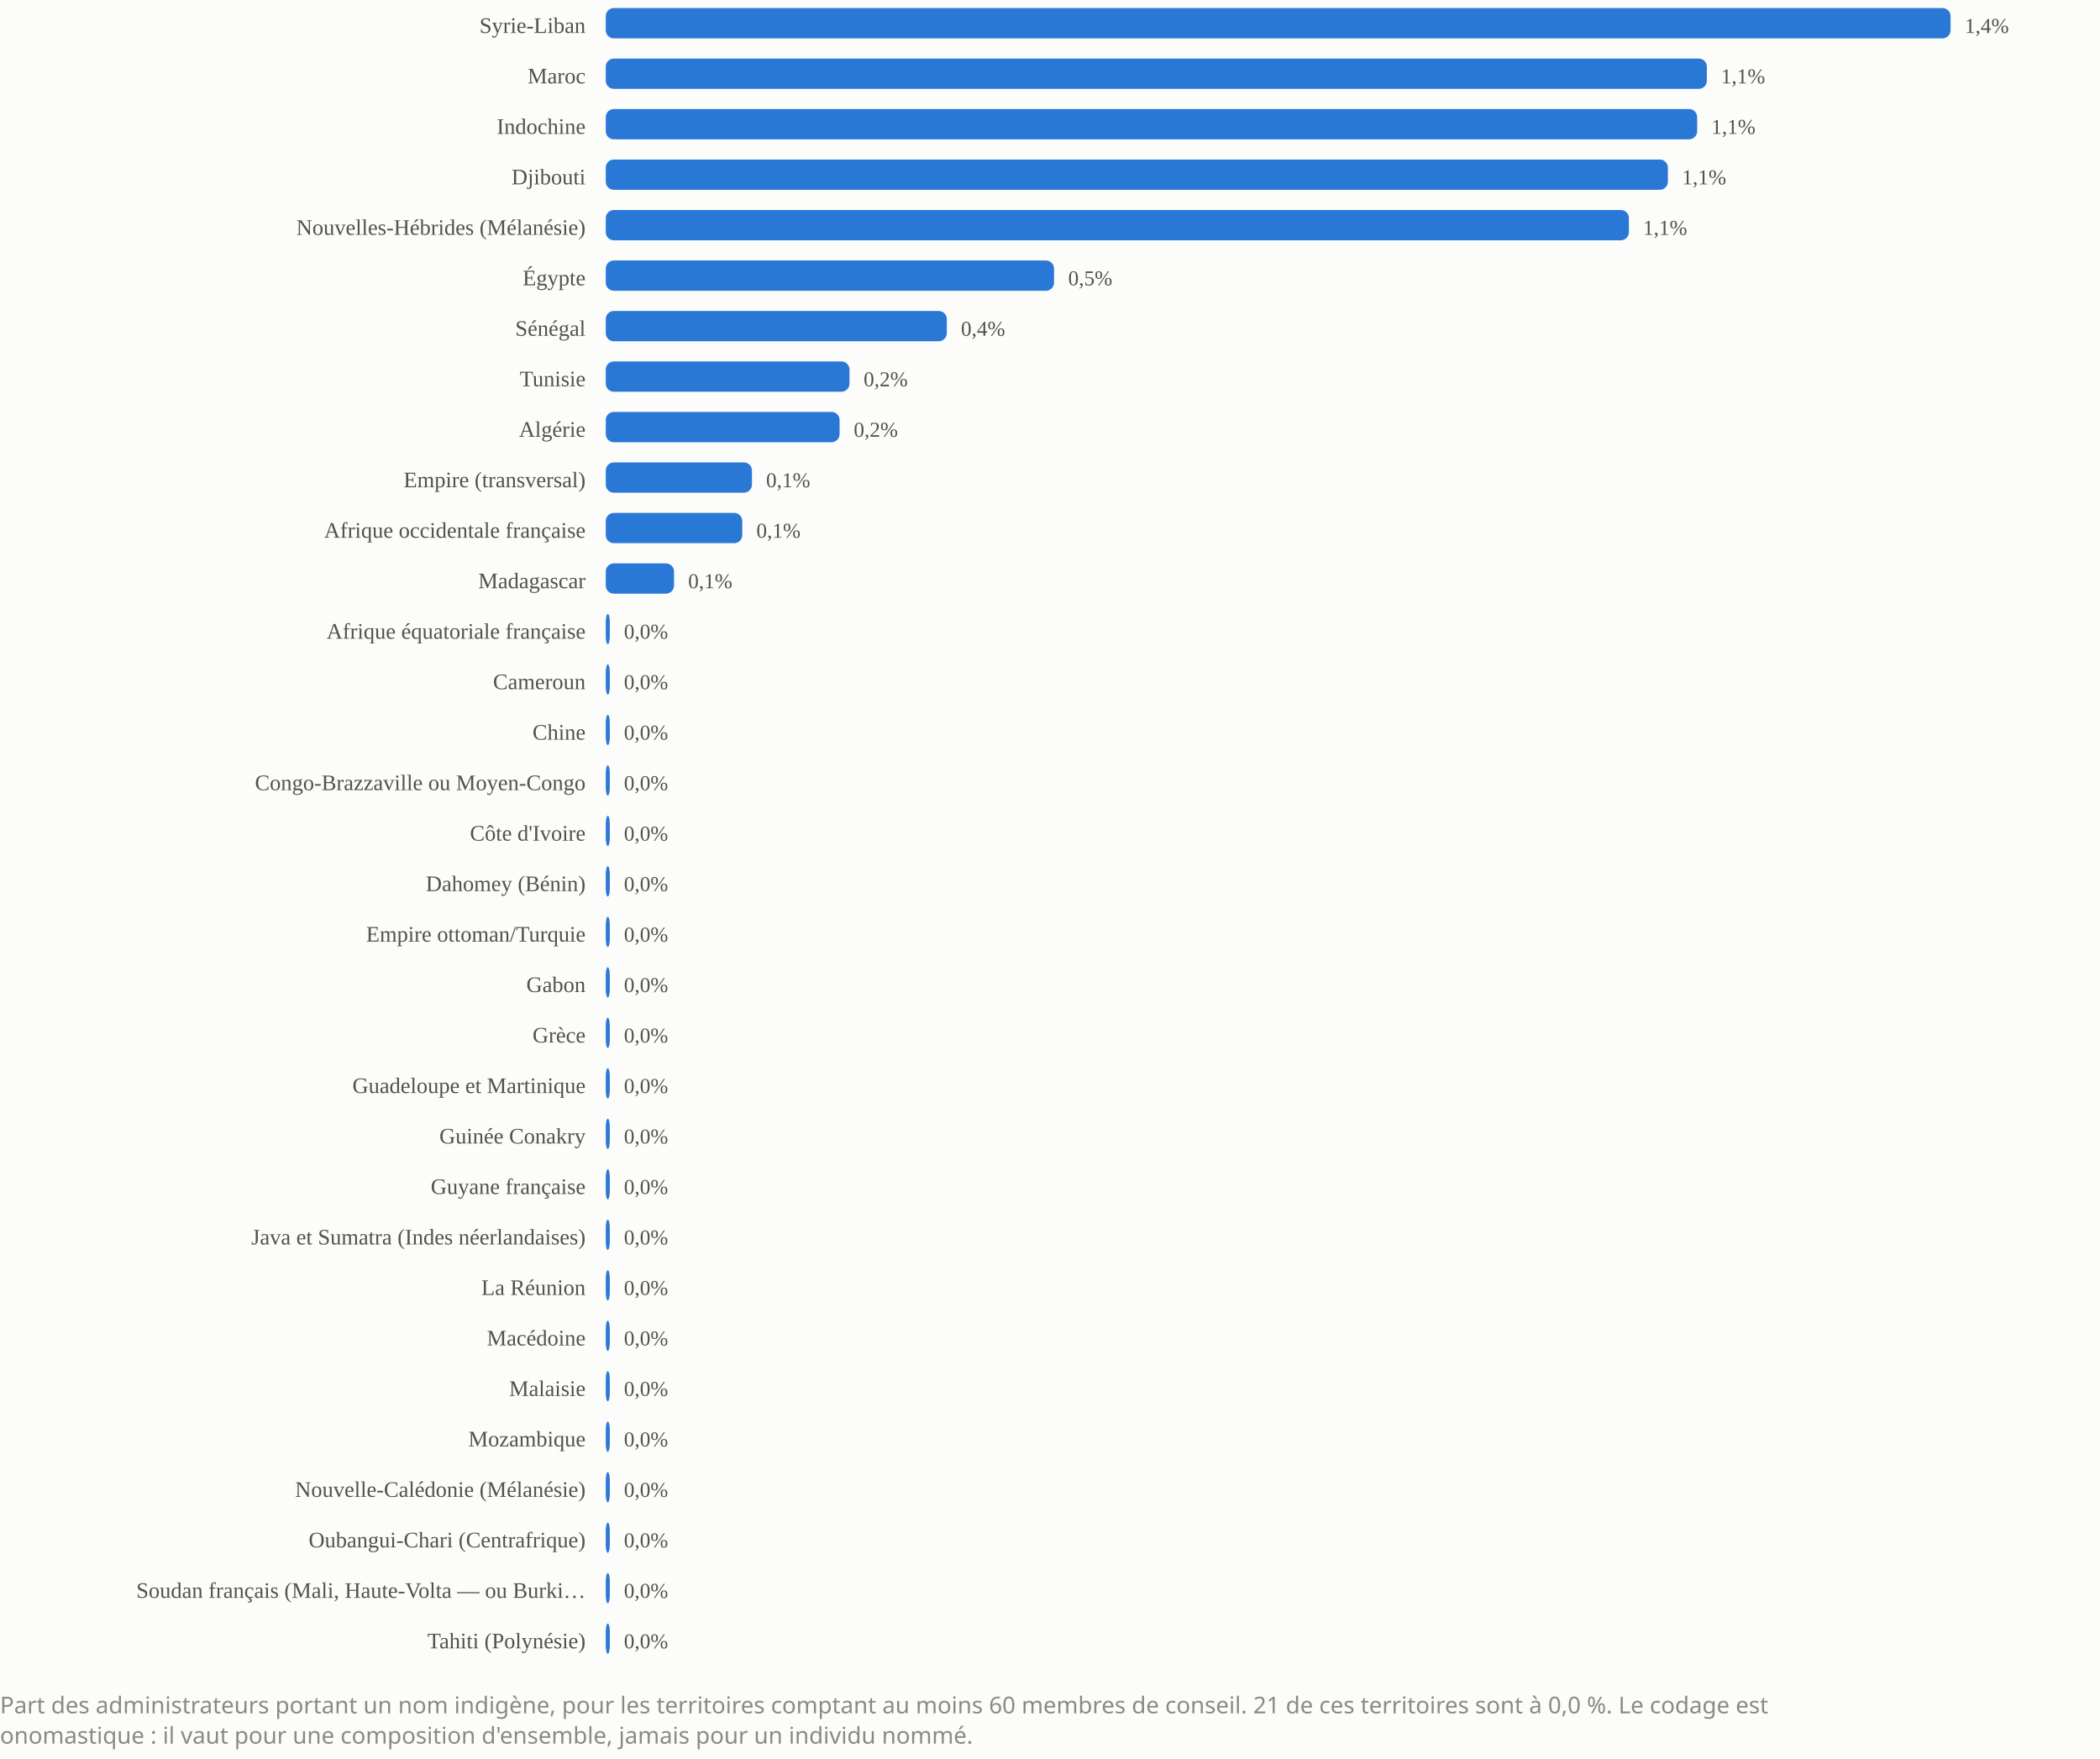
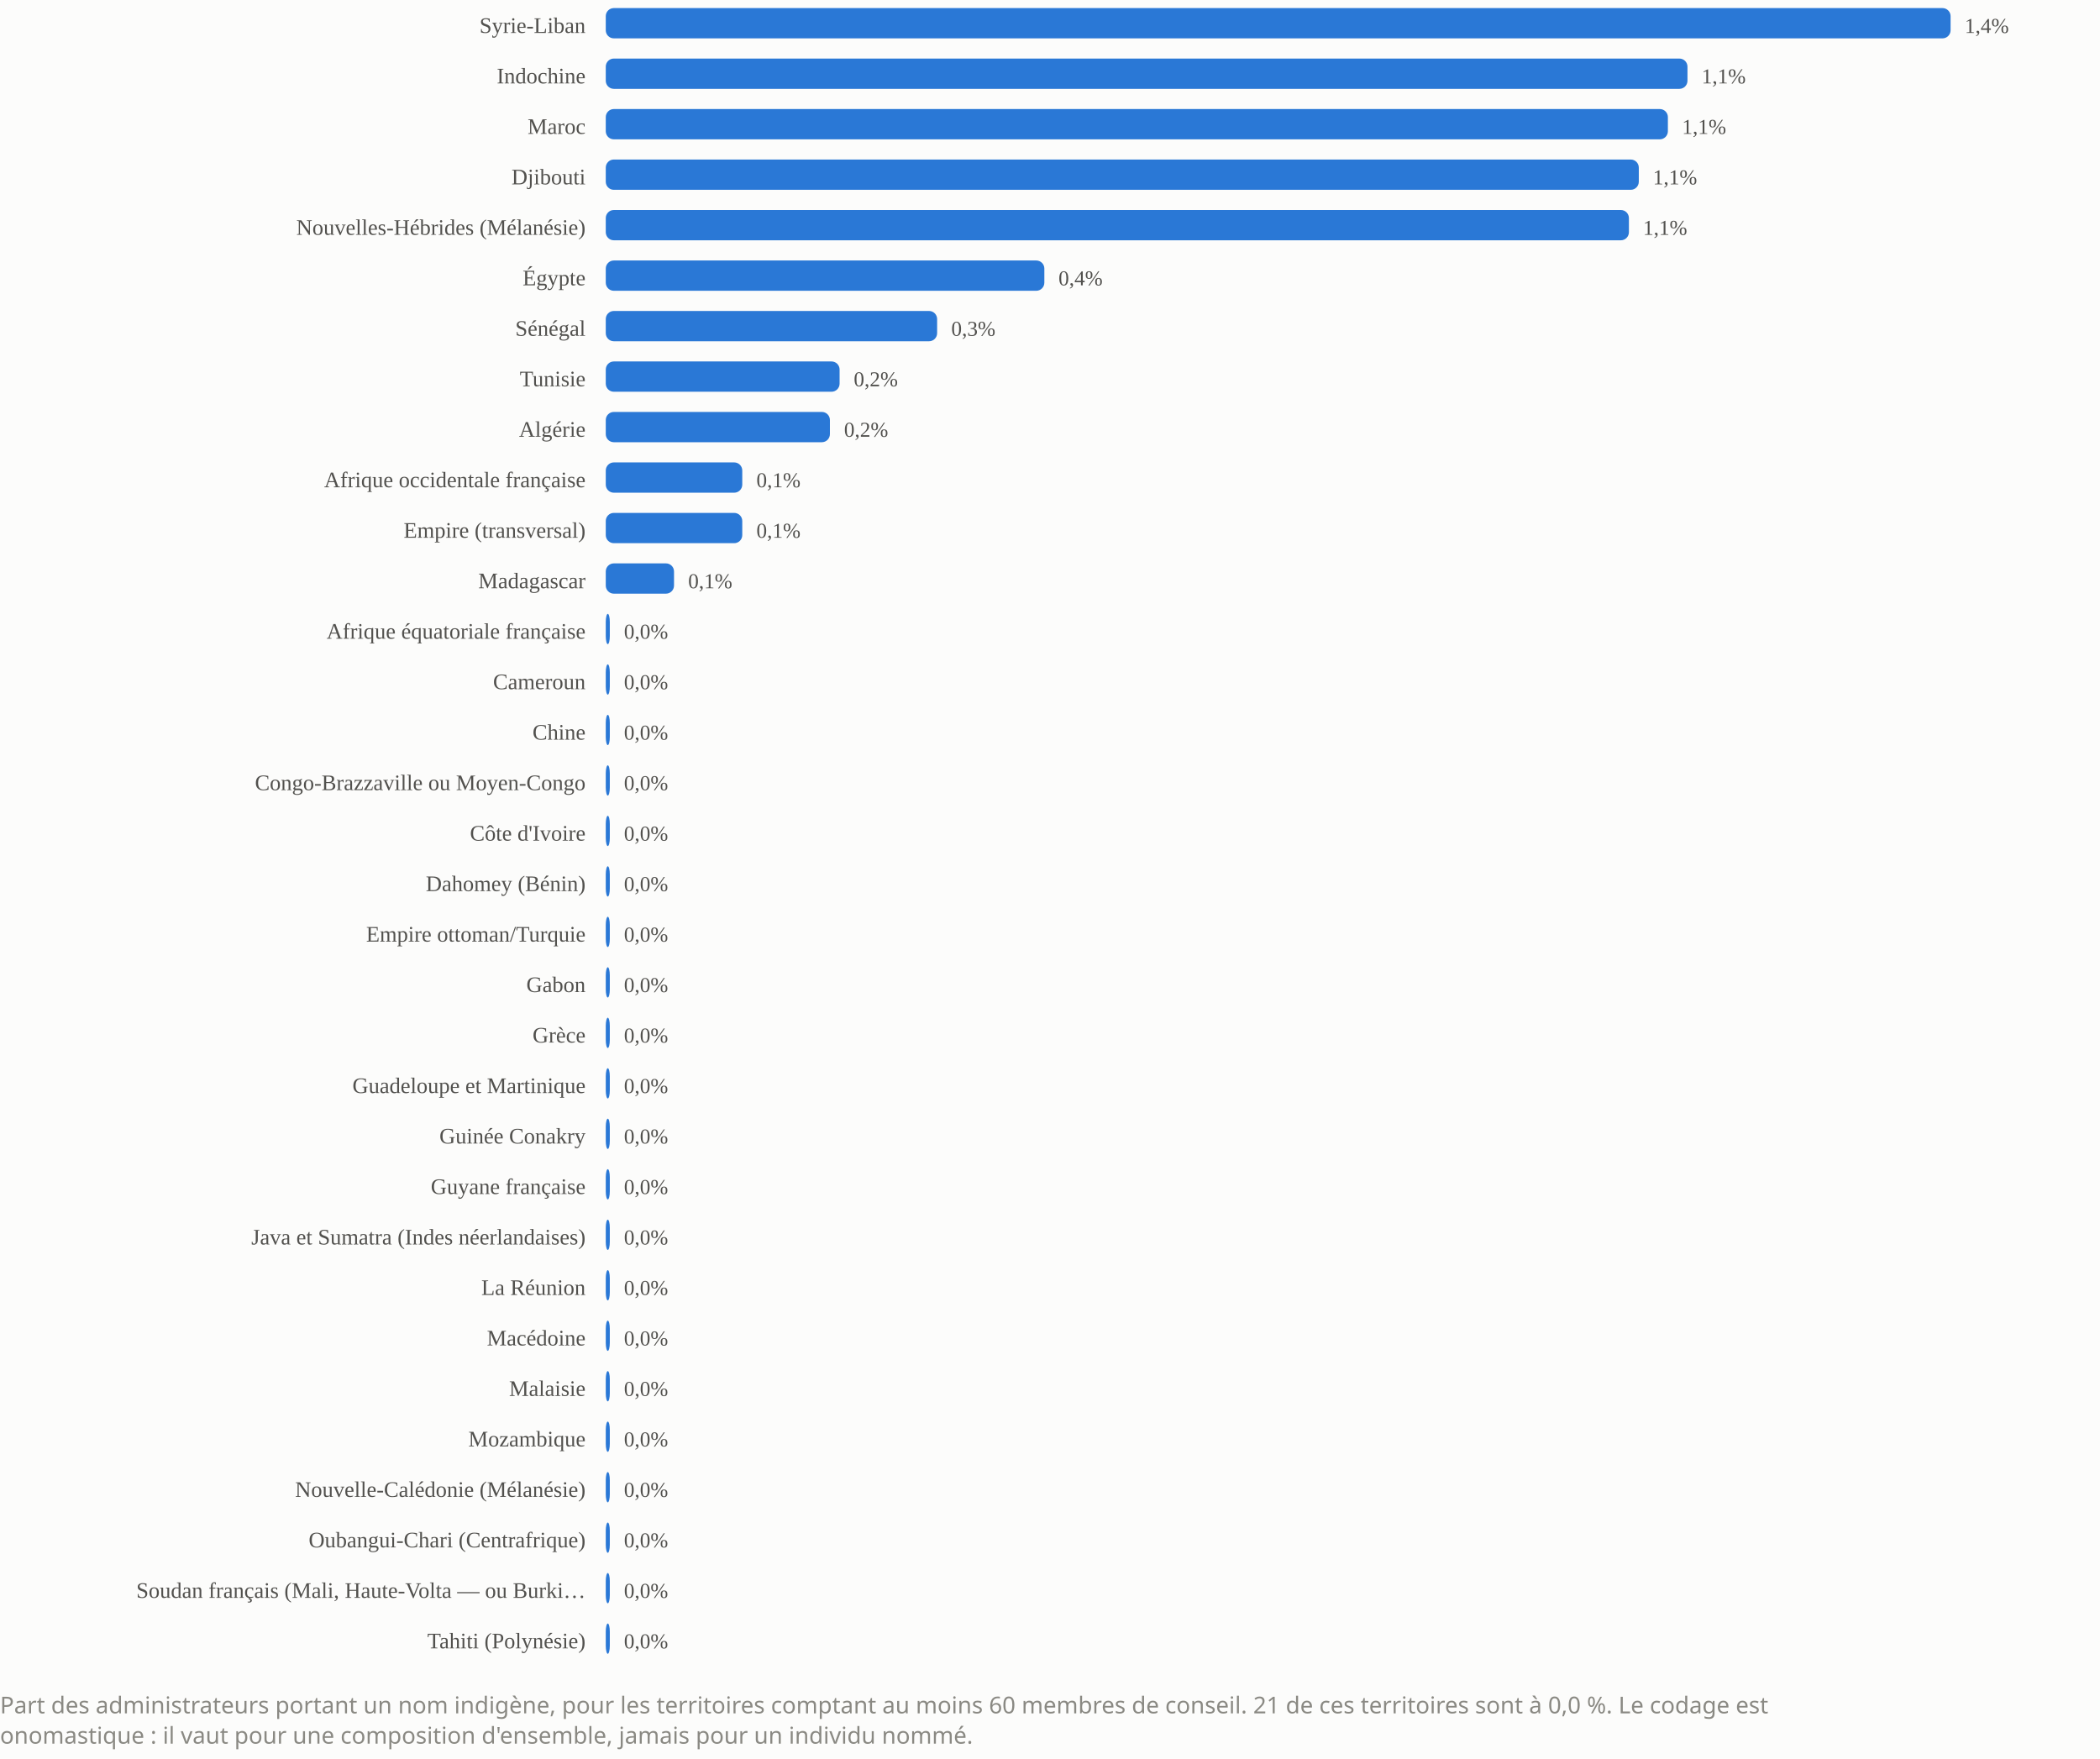
<svg xmlns="http://www.w3.org/2000/svg" viewBox="0 0 1040 871" width="1040" height="871" role="img" aria-label="Part indigène par territoire">
  <rect width="1040" height="871" fill="#fcfcfb" />
  <g class="mk">
    <text x="290.0" y="16.3" text-anchor="end" font-size="11.0" fill="#52514e">Syrie-Liban</text>
    <rect x="300.0" y="4.0" width="666.0" height="15.0" rx="4" fill="#2a78d6" />
    <text x="973.0" y="16.3" text-anchor="start" font-size="10.5" fill="#52514e">1,4%</text>
  </g>
  <g class="mk">
-     <text x="290.0" y="41.3" text-anchor="end" font-size="11.0" fill="#52514e">Maroc</text>
-     <rect x="300.0" y="29.0" width="545.3" height="15.0" rx="4" fill="#2a78d6" />
-     <text x="852.3" y="41.3" text-anchor="start" font-size="10.5" fill="#52514e">1,1%</text>
+     <text x="290.0" y="41.3" text-anchor="end" font-size="11.0" fill="#52514e">Indochine</text>
+     <rect x="300.0" y="29.0" width="535.7" height="15.0" rx="4" fill="#2a78d6" />
+     <text x="842.7" y="41.3" text-anchor="start" font-size="10.5" fill="#52514e">1,1%</text>
  </g>
  <g class="mk">
-     <text x="290.0" y="66.3" text-anchor="end" font-size="11.0" fill="#52514e">Indochine</text>
-     <rect x="300.0" y="54.0" width="540.5" height="15.0" rx="4" fill="#2a78d6" />
-     <text x="847.5" y="66.3" text-anchor="start" font-size="10.5" fill="#52514e">1,1%</text>
+     <text x="290.0" y="66.3" text-anchor="end" font-size="11.0" fill="#52514e">Maroc</text>
+     <rect x="300.0" y="54.0" width="526.0" height="15.0" rx="4" fill="#2a78d6" />
+     <text x="833.0" y="66.3" text-anchor="start" font-size="10.5" fill="#52514e">1,1%</text>
  </g>
  <g class="mk">
    <text x="290.0" y="91.3" text-anchor="end" font-size="11.0" fill="#52514e">Djibouti</text>
-     <rect x="300.0" y="79.0" width="526.0" height="15.0" rx="4" fill="#2a78d6" />
-     <text x="833.0" y="91.3" text-anchor="start" font-size="10.5" fill="#52514e">1,1%</text>
+     <rect x="300.0" y="79.0" width="511.6" height="15.0" rx="4" fill="#2a78d6" />
+     <text x="818.6" y="91.3" text-anchor="start" font-size="10.5" fill="#52514e">1,1%</text>
  </g>
  <g class="mk">
    <text x="290.0" y="116.3" text-anchor="end" font-size="11.0" fill="#52514e">Nouvelles-Hébrides (Mélanésie)</text>
    <rect x="300.0" y="104.0" width="506.7" height="15.0" rx="4" fill="#2a78d6" />
    <text x="813.7" y="116.3" text-anchor="start" font-size="10.5" fill="#52514e">1,1%</text>
  </g>
  <g class="mk">
    <text x="290.0" y="141.3" text-anchor="end" font-size="11.0" fill="#52514e">Égypte</text>
-     <rect x="300.0" y="129.0" width="222.0" height="15.0" rx="4" fill="#2a78d6" />
-     <text x="529.0" y="141.3" text-anchor="start" font-size="10.5" fill="#52514e">0,5%</text>
+     <rect x="300.0" y="129.0" width="217.2" height="15.0" rx="4" fill="#2a78d6" />
+     <text x="524.2" y="141.3" text-anchor="start" font-size="10.5" fill="#52514e">0,4%</text>
  </g>
  <g class="mk">
    <text x="290.0" y="166.3" text-anchor="end" font-size="11.0" fill="#52514e">Sénégal</text>
-     <rect x="300.0" y="154.0" width="168.9" height="15.0" rx="4" fill="#2a78d6" />
-     <text x="475.9" y="166.3" text-anchor="start" font-size="10.5" fill="#52514e">0,4%</text>
+     <rect x="300.0" y="154.0" width="164.1" height="15.0" rx="4" fill="#2a78d6" />
+     <text x="471.1" y="166.3" text-anchor="start" font-size="10.5" fill="#52514e">0,3%</text>
  </g>
  <g class="mk">
    <text x="290.0" y="191.3" text-anchor="end" font-size="11.0" fill="#52514e">Tunisie</text>
-     <rect x="300.0" y="179.0" width="120.7" height="15.0" rx="4" fill="#2a78d6" />
-     <text x="427.7" y="191.3" text-anchor="start" font-size="10.5" fill="#52514e">0,2%</text>
+     <rect x="300.0" y="179.0" width="115.8" height="15.0" rx="4" fill="#2a78d6" />
+     <text x="422.8" y="191.3" text-anchor="start" font-size="10.5" fill="#52514e">0,2%</text>
  </g>
  <g class="mk">
    <text x="290.0" y="216.3" text-anchor="end" font-size="11.0" fill="#52514e">Algérie</text>
-     <rect x="300.0" y="204.0" width="115.8" height="15.0" rx="4" fill="#2a78d6" />
-     <text x="422.8" y="216.3" text-anchor="start" font-size="10.5" fill="#52514e">0,2%</text>
+     <rect x="300.0" y="204.0" width="111.0" height="15.0" rx="4" fill="#2a78d6" />
+     <text x="418.0" y="216.3" text-anchor="start" font-size="10.5" fill="#52514e">0,2%</text>
  </g>
  <g class="mk">
-     <text x="290.0" y="241.3" text-anchor="end" font-size="11.0" fill="#52514e">Empire (transversal)</text>
-     <rect x="300.0" y="229.0" width="72.4" height="15.0" rx="4" fill="#2a78d6" />
-     <text x="379.4" y="241.3" text-anchor="start" font-size="10.5" fill="#52514e">0,1%</text>
+     <text x="290.0" y="241.3" text-anchor="end" font-size="11.0" fill="#52514e">Afrique occidentale française</text>
+     <rect x="300.0" y="229.0" width="67.6" height="15.0" rx="4" fill="#2a78d6" />
+     <text x="374.6" y="241.3" text-anchor="start" font-size="10.5" fill="#52514e">0,1%</text>
  </g>
  <g class="mk">
-     <text x="290.0" y="266.3" text-anchor="end" font-size="11.0" fill="#52514e">Afrique occidentale française</text>
+     <text x="290.0" y="266.3" text-anchor="end" font-size="11.0" fill="#52514e">Empire (transversal)</text>
    <rect x="300.0" y="254.0" width="67.6" height="15.0" rx="4" fill="#2a78d6" />
    <text x="374.6" y="266.3" text-anchor="start" font-size="10.5" fill="#52514e">0,1%</text>
  </g>
  <g class="mk">
    <text x="290.0" y="291.3" text-anchor="end" font-size="11.0" fill="#52514e">Madagascar</text>
    <rect x="300.0" y="279.0" width="33.8" height="15.0" rx="4" fill="#2a78d6" />
    <text x="340.8" y="291.3" text-anchor="start" font-size="10.5" fill="#52514e">0,1%</text>
  </g>
  <g class="mk">
    <text x="290.0" y="316.3" text-anchor="end" font-size="11.0" fill="#52514e">Afrique équatoriale française</text>
    <rect x="300.0" y="304.0" width="2.0" height="15.0" rx="4" fill="#2a78d6" />
    <text x="309.0" y="316.3" text-anchor="start" font-size="10.5" fill="#52514e">0,0%</text>
  </g>
  <g class="mk">
    <text x="290.0" y="341.3" text-anchor="end" font-size="11.0" fill="#52514e">Cameroun</text>
    <rect x="300.0" y="329.0" width="2.0" height="15.0" rx="4" fill="#2a78d6" />
    <text x="309.0" y="341.3" text-anchor="start" font-size="10.5" fill="#52514e">0,0%</text>
  </g>
  <g class="mk">
    <text x="290.0" y="366.3" text-anchor="end" font-size="11.0" fill="#52514e">Chine</text>
    <rect x="300.0" y="354.0" width="2.0" height="15.0" rx="4" fill="#2a78d6" />
    <text x="309.0" y="366.3" text-anchor="start" font-size="10.5" fill="#52514e">0,0%</text>
  </g>
  <g class="mk">
    <text x="290.0" y="391.3" text-anchor="end" font-size="11.0" fill="#52514e">Congo-Brazzaville ou Moyen-Congo</text>
    <rect x="300.0" y="379.0" width="2.0" height="15.0" rx="4" fill="#2a78d6" />
    <text x="309.0" y="391.3" text-anchor="start" font-size="10.5" fill="#52514e">0,0%</text>
  </g>
  <g class="mk">
    <text x="290.0" y="416.3" text-anchor="end" font-size="11.0" fill="#52514e">Côte d'Ivoire</text>
    <rect x="300.0" y="404.0" width="2.0" height="15.0" rx="4" fill="#2a78d6" />
    <text x="309.0" y="416.3" text-anchor="start" font-size="10.5" fill="#52514e">0,0%</text>
  </g>
  <g class="mk">
    <text x="290.0" y="441.3" text-anchor="end" font-size="11.0" fill="#52514e">Dahomey (Bénin)</text>
    <rect x="300.0" y="429.0" width="2.0" height="15.0" rx="4" fill="#2a78d6" />
    <text x="309.0" y="441.3" text-anchor="start" font-size="10.5" fill="#52514e">0,0%</text>
  </g>
  <g class="mk">
    <text x="290.0" y="466.3" text-anchor="end" font-size="11.0" fill="#52514e">Empire ottoman/Turquie</text>
    <rect x="300.0" y="454.0" width="2.0" height="15.0" rx="4" fill="#2a78d6" />
    <text x="309.0" y="466.3" text-anchor="start" font-size="10.5" fill="#52514e">0,0%</text>
  </g>
  <g class="mk">
    <text x="290.0" y="491.3" text-anchor="end" font-size="11.0" fill="#52514e">Gabon</text>
    <rect x="300.0" y="479.0" width="2.0" height="15.0" rx="4" fill="#2a78d6" />
    <text x="309.0" y="491.3" text-anchor="start" font-size="10.5" fill="#52514e">0,0%</text>
  </g>
  <g class="mk">
    <text x="290.0" y="516.3" text-anchor="end" font-size="11.0" fill="#52514e">Grèce</text>
    <rect x="300.0" y="504.0" width="2.0" height="15.0" rx="4" fill="#2a78d6" />
    <text x="309.0" y="516.3" text-anchor="start" font-size="10.5" fill="#52514e">0,0%</text>
  </g>
  <g class="mk">
    <text x="290.0" y="541.3" text-anchor="end" font-size="11.0" fill="#52514e">Guadeloupe et Martinique</text>
    <rect x="300.0" y="529.0" width="2.0" height="15.0" rx="4" fill="#2a78d6" />
    <text x="309.0" y="541.3" text-anchor="start" font-size="10.5" fill="#52514e">0,0%</text>
  </g>
  <g class="mk">
    <text x="290.0" y="566.3" text-anchor="end" font-size="11.0" fill="#52514e">Guinée Conakry</text>
    <rect x="300.0" y="554.0" width="2.0" height="15.0" rx="4" fill="#2a78d6" />
    <text x="309.0" y="566.3" text-anchor="start" font-size="10.5" fill="#52514e">0,0%</text>
  </g>
  <g class="mk">
    <text x="290.0" y="591.3" text-anchor="end" font-size="11.0" fill="#52514e">Guyane française</text>
    <rect x="300.0" y="579.0" width="2.0" height="15.0" rx="4" fill="#2a78d6" />
    <text x="309.0" y="591.3" text-anchor="start" font-size="10.5" fill="#52514e">0,0%</text>
  </g>
  <g class="mk">
    <text x="290.0" y="616.3" text-anchor="end" font-size="11.0" fill="#52514e">Java et Sumatra (Indes néerlandaises)</text>
    <rect x="300.0" y="604.0" width="2.0" height="15.0" rx="4" fill="#2a78d6" />
    <text x="309.0" y="616.3" text-anchor="start" font-size="10.5" fill="#52514e">0,0%</text>
  </g>
  <g class="mk">
    <text x="290.0" y="641.3" text-anchor="end" font-size="11.0" fill="#52514e">La Réunion</text>
    <rect x="300.0" y="629.0" width="2.0" height="15.0" rx="4" fill="#2a78d6" />
    <text x="309.0" y="641.3" text-anchor="start" font-size="10.5" fill="#52514e">0,0%</text>
  </g>
  <g class="mk">
    <text x="290.0" y="666.3" text-anchor="end" font-size="11.0" fill="#52514e">Macédoine</text>
    <rect x="300.0" y="654.0" width="2.0" height="15.0" rx="4" fill="#2a78d6" />
    <text x="309.0" y="666.3" text-anchor="start" font-size="10.5" fill="#52514e">0,0%</text>
  </g>
  <g class="mk">
    <text x="290.0" y="691.3" text-anchor="end" font-size="11.0" fill="#52514e">Malaisie</text>
    <rect x="300.0" y="679.0" width="2.0" height="15.0" rx="4" fill="#2a78d6" />
    <text x="309.0" y="691.3" text-anchor="start" font-size="10.5" fill="#52514e">0,0%</text>
  </g>
  <g class="mk">
    <text x="290.0" y="716.3" text-anchor="end" font-size="11.0" fill="#52514e">Mozambique</text>
    <rect x="300.0" y="704.0" width="2.0" height="15.0" rx="4" fill="#2a78d6" />
    <text x="309.0" y="716.3" text-anchor="start" font-size="10.5" fill="#52514e">0,0%</text>
  </g>
  <g class="mk">
    <text x="290.0" y="741.3" text-anchor="end" font-size="11.0" fill="#52514e">Nouvelle-Calédonie (Mélanésie)</text>
    <rect x="300.0" y="729.0" width="2.0" height="15.0" rx="4" fill="#2a78d6" />
    <text x="309.0" y="741.3" text-anchor="start" font-size="10.5" fill="#52514e">0,0%</text>
  </g>
  <g class="mk">
    <text x="290.0" y="766.3" text-anchor="end" font-size="11.0" fill="#52514e">Oubangui-Chari (Centrafrique)</text>
    <rect x="300.0" y="754.0" width="2.0" height="15.0" rx="4" fill="#2a78d6" />
    <text x="309.0" y="766.3" text-anchor="start" font-size="10.5" fill="#52514e">0,0%</text>
  </g>
  <g class="mk">
    <text x="290.0" y="791.3" text-anchor="end" font-size="11.0" fill="#52514e">Soudan français (Mali, Haute-Volta — ou Burki…</text>
    <rect x="300.0" y="779.0" width="2.0" height="15.0" rx="4" fill="#2a78d6" />
    <text x="309.0" y="791.3" text-anchor="start" font-size="10.5" fill="#52514e">0,0%</text>
  </g>
  <g class="mk">
    <text x="290.0" y="816.3" text-anchor="end" font-size="11.0" fill="#52514e">Tahiti (Polynésie)</text>
    <rect x="300.0" y="804.0" width="2.0" height="15.0" rx="4" fill="#2a78d6" />
    <text x="309.0" y="816.3" text-anchor="start" font-size="10.5" fill="#52514e">0,0%</text>
  </g>
  <g font-size="11.5" font-family="ui-sans-serif,system-ui,sans-serif" fill="#8a8983">
    <text x="0" y="848.5">Part des administrateurs portant un nom indigène, pour les territoires comptant au moins 60 membres de conseil. 21 de ces territoires sont à 0,0 %. Le codage est</text>
    <text x="0" y="863.5">onomastique : il vaut pour une composition d'ensemble, jamais pour un individu nommé.</text>
  </g>
</svg>
